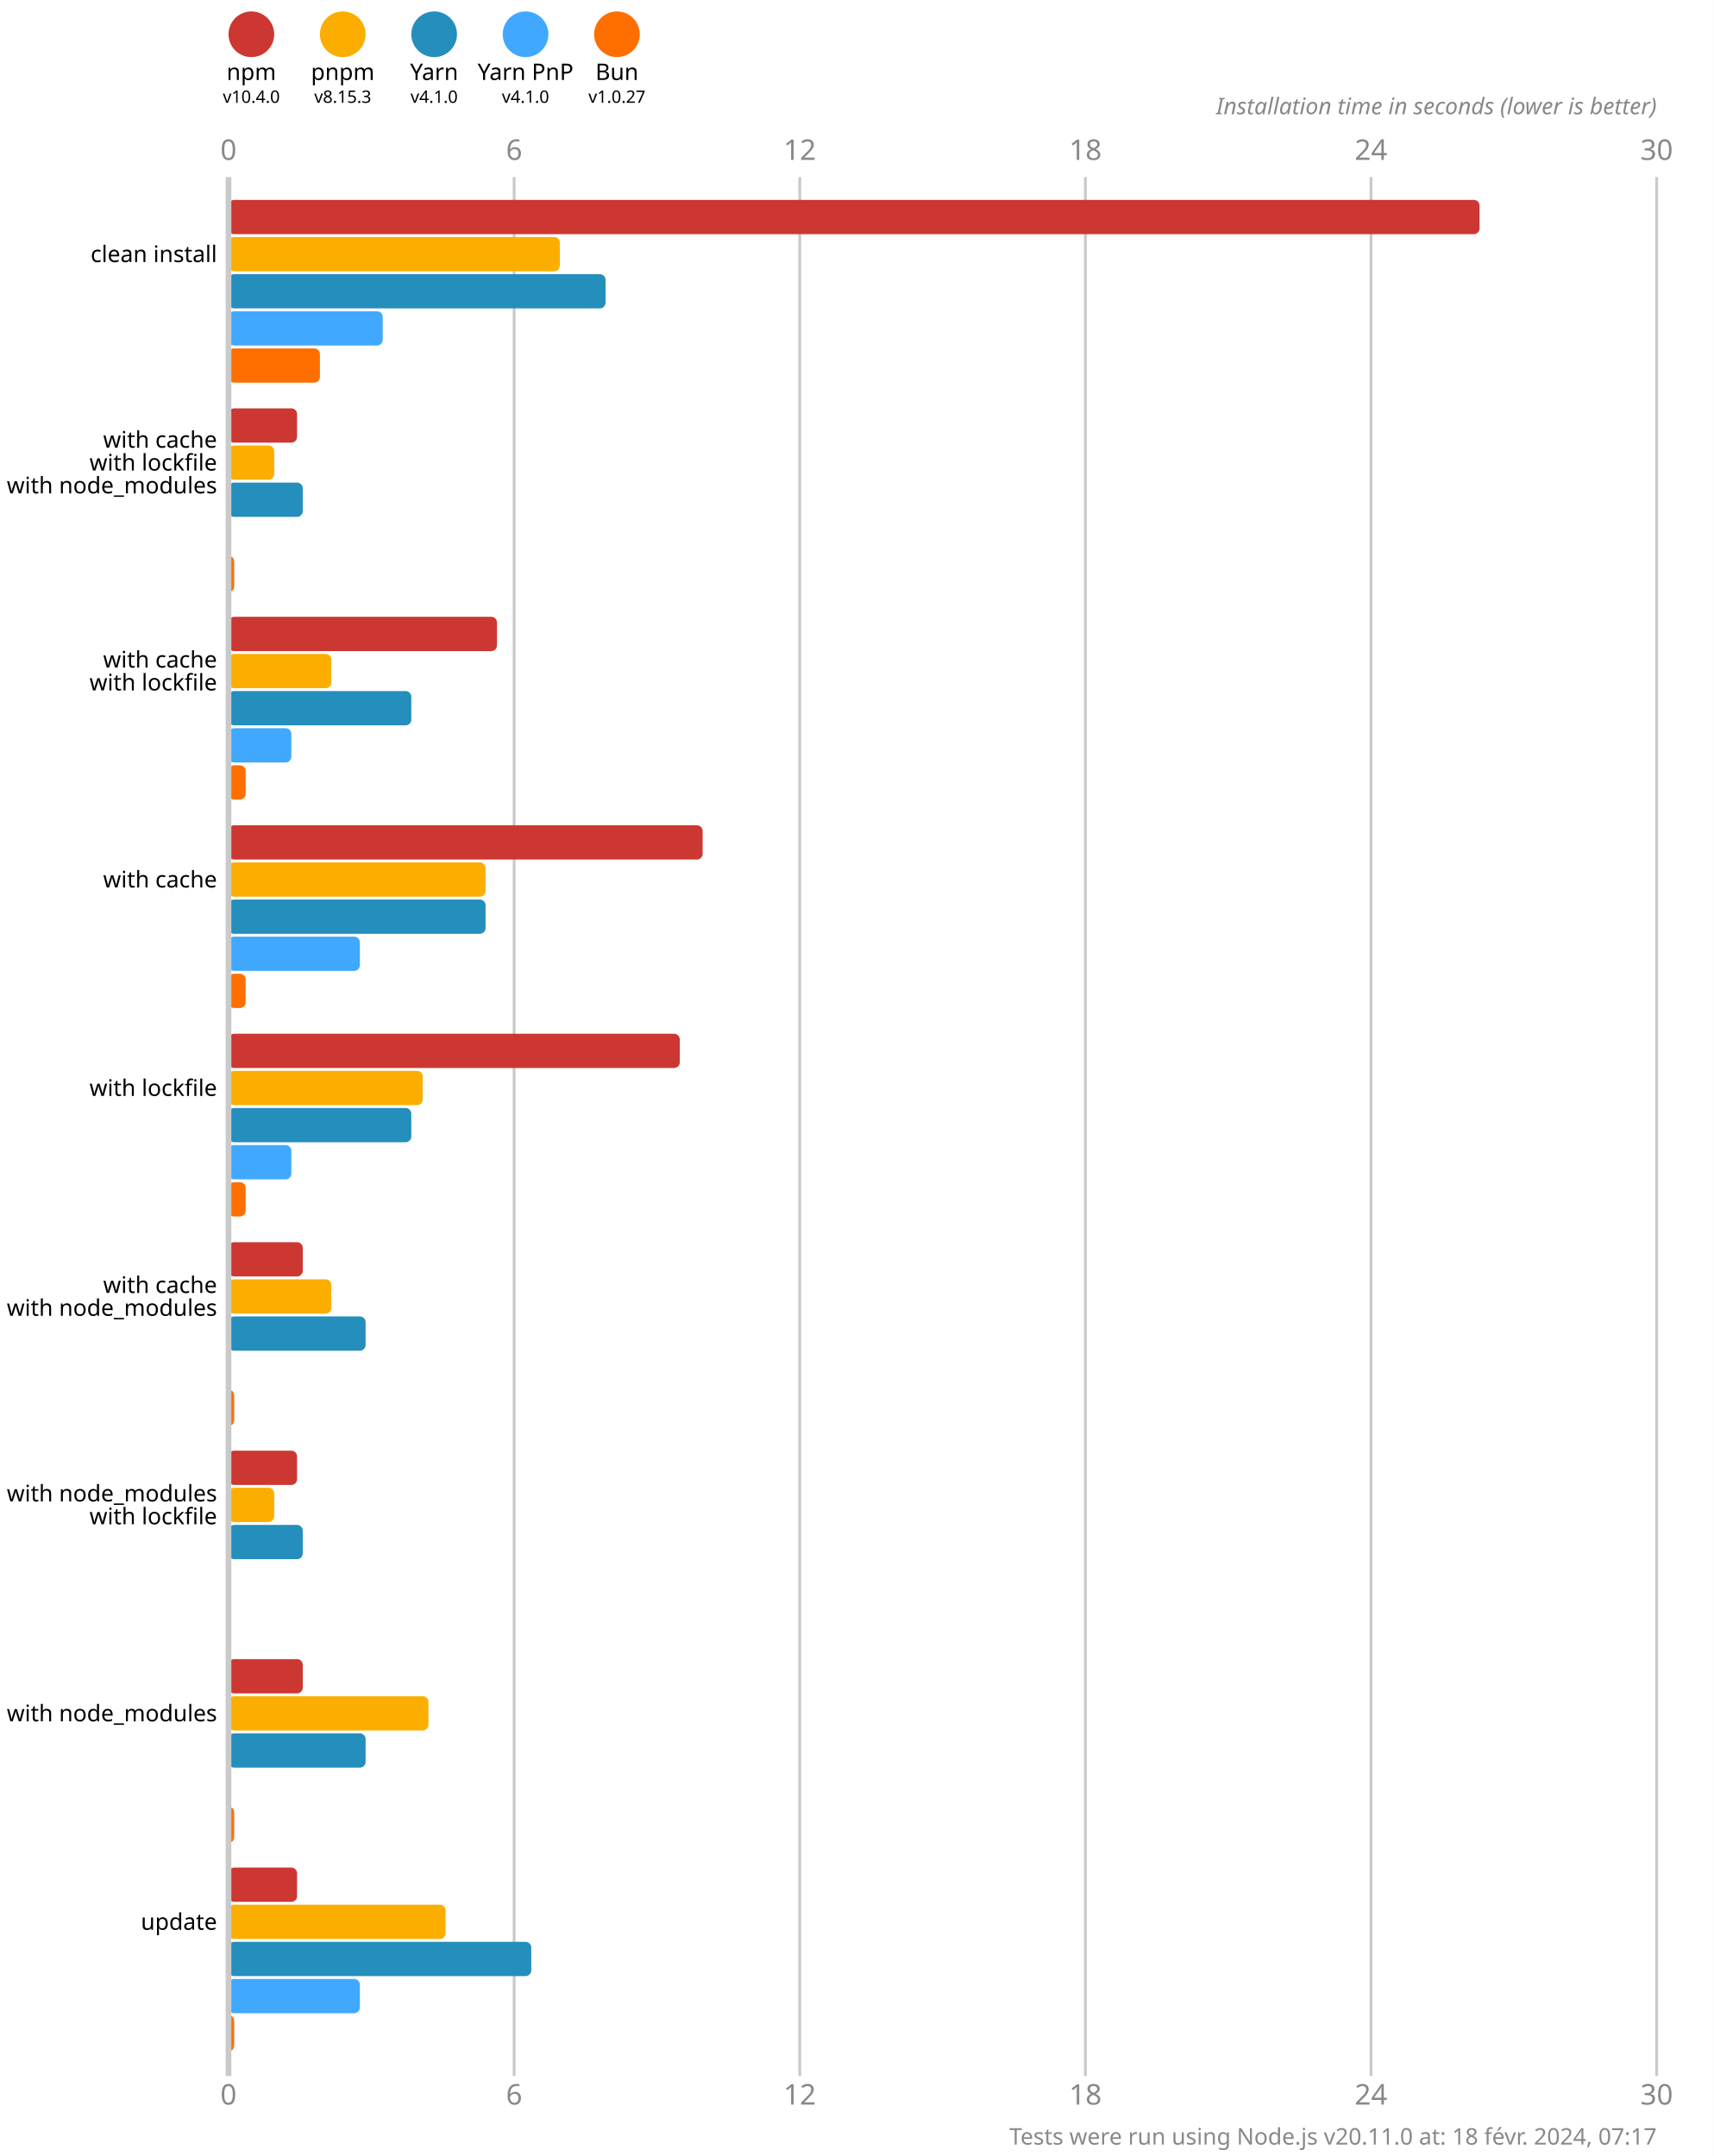
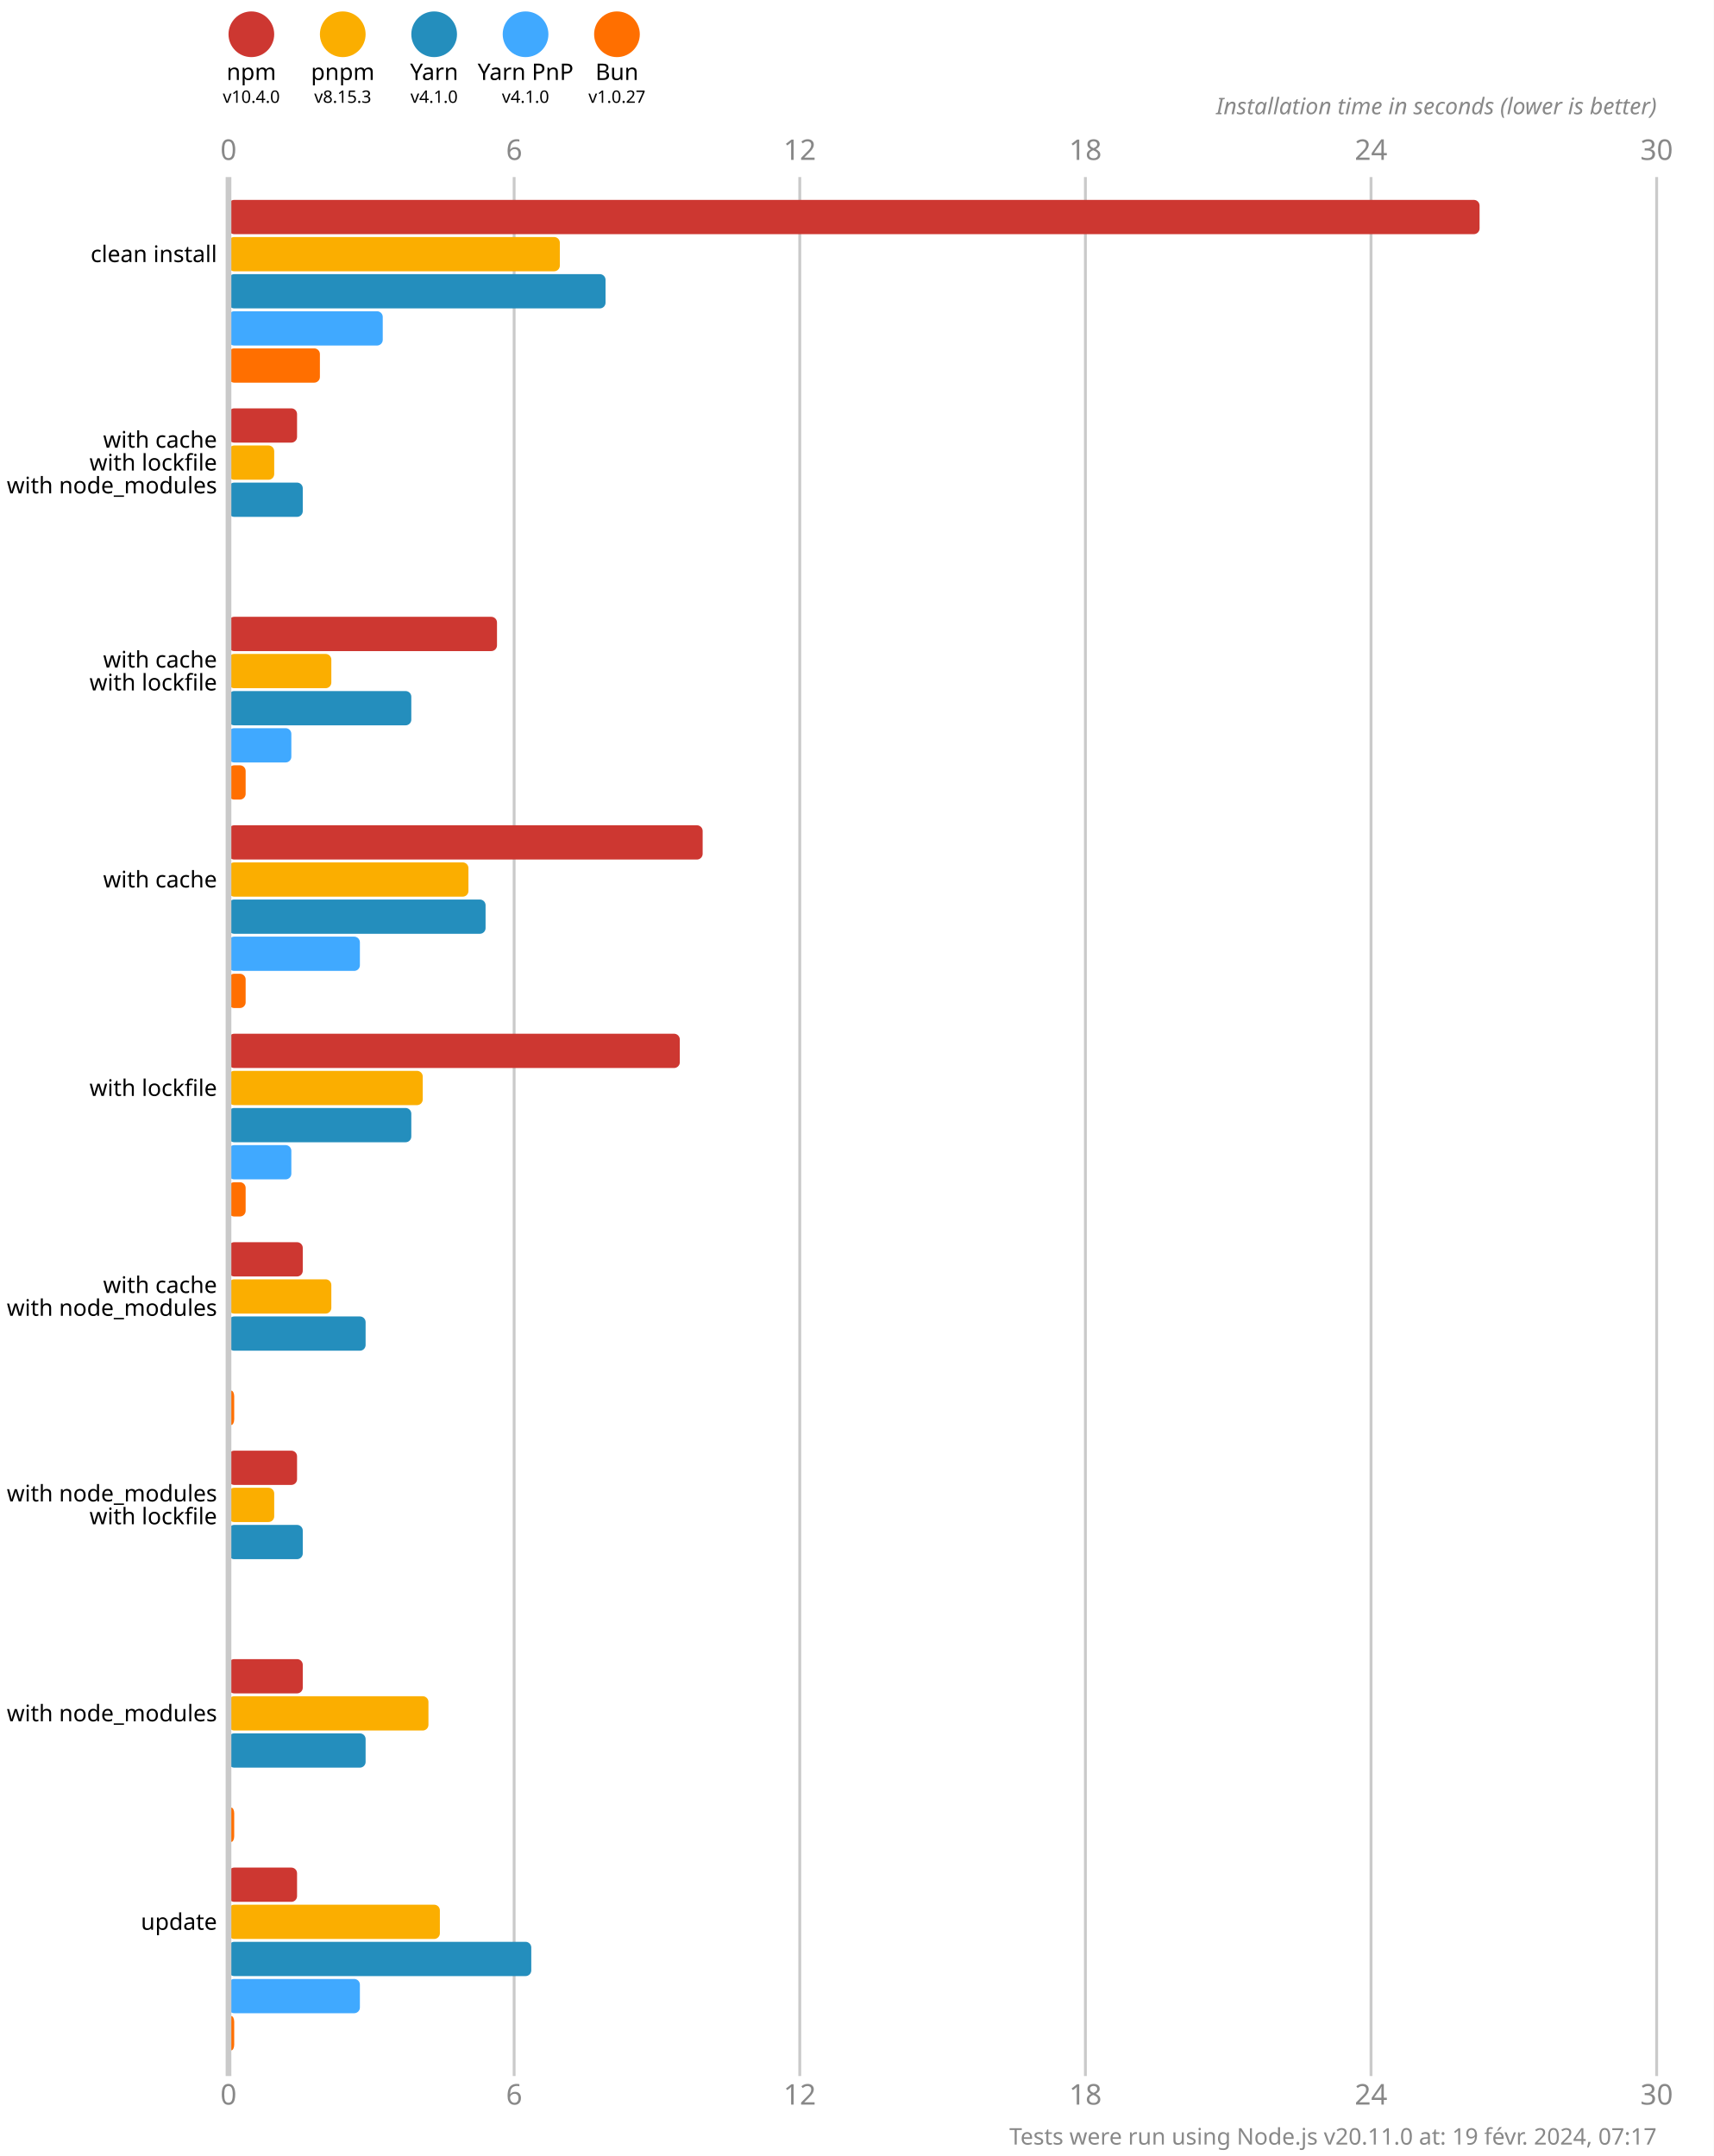
<svg xmlns="http://www.w3.org/2000/svg" version="1.1" viewBox="0 0 300 377.5">
  <style>
    .font { font-family: sans-serif; }
    .s3 { font-size: 3px; }
    .s4 { font-size: 4px; }
    .s5 { font-size: 5px; }
    .line { stroke: #cacaca; }
    .width { stroke-width: 0.5; }
    .text { fill: #888; }
  </style>
  <rect x="0" y="0" width="300" height="377.5" fill="#fff" />
  <circle cx="44" cy="6" r="4" fill="#cd3731" />
  <text x="44" y="14" class="font s4" text-anchor="middle">npm</text>
  <text x="44" y="18" class="font s3" text-anchor="middle">v10.4.0</text>
  <circle cx="60" cy="6" r="4" fill="#fbae00" />
  <text x="60" y="14" class="font s4" text-anchor="middle">pnpm</text>
  <text x="60" y="18" class="font s3" text-anchor="middle">v8.15.3</text>
  <circle cx="76" cy="6" r="4" fill="#248ebd" />
  <text x="76" y="14" class="font s4" text-anchor="middle">Yarn</text>
  <text x="76" y="18" class="font s3" text-anchor="middle">v4.1.0</text>
  <circle cx="92" cy="6" r="4" fill="#40a9ff" />
  <text x="92" y="14" class="font s4" text-anchor="middle">Yarn PnP</text>
  <text x="92" y="18" class="font s3" text-anchor="middle">v4.1.0</text>
  <circle cx="108" cy="6" r="4" fill="#ff6f00" />
  <text x="108" y="14" class="font s4" text-anchor="middle">Bun</text>
  <text x="108" y="18" class="font s3" text-anchor="middle">v1.0.27</text>
  <text x="40" y="28" class="font s5 text" text-anchor="middle">0</text>
  <text x="40" y="368.5" class="font s5 text" text-anchor="middle">0</text>
  <line x1="90" y1="31" x2="90" y2="363.5" class="line width" />
  <text x="90" y="28" class="font s5 text" text-anchor="middle">6</text>
  <text x="90" y="368.5" class="font s5 text" text-anchor="middle">6</text>
  <line x1="140" y1="31" x2="140" y2="363.5" class="line width" />
  <text x="140" y="28" class="font s5 text" text-anchor="middle">12</text>
  <text x="140" y="368.5" class="font s5 text" text-anchor="middle">12</text>
  <line x1="190" y1="31" x2="190" y2="363.5" class="line width" />
  <text x="190" y="28" class="font s5 text" text-anchor="middle">18</text>
  <text x="190" y="368.5" class="font s5 text" text-anchor="middle">18</text>
  <line x1="240" y1="31" x2="240" y2="363.5" class="line width" />
  <text x="240" y="28" class="font s5 text" text-anchor="middle">24</text>
  <text x="240" y="368.5" class="font s5 text" text-anchor="middle">24</text>
  <line x1="290" y1="31" x2="290" y2="363.5" class="line width" />
  <text x="290" y="28" class="font s5 text" text-anchor="middle">30</text>
  <text x="290" y="368.5" class="font s5 text" text-anchor="middle">30</text>
  <text x="290" y="20" class="font s4 text" font-style="italic" text-anchor="end">Installation time in seconds (lower is better)</text>
  <rect x="40" y="35" width="219" height="6" fill="#cd3731" rx="1" ry="1" />
  <rect x="40" y="41.5" width="58" height="6" fill="#fbae00" rx="1" ry="1" />
  <rect x="40" y="48" width="66" height="6" fill="#248ebd" rx="1" ry="1" />
  <rect x="40" y="54.5" width="27" height="6" fill="#40a9ff" rx="1" ry="1" />
  <rect x="40" y="61" width="16" height="6" fill="#ff6f00" rx="1" ry="1" />
  <rect x="40" y="71.5" width="12" height="6" fill="#cd3731" rx="1" ry="1" />
  <rect x="40" y="78" width="8" height="6" fill="#fbae00" rx="1" ry="1" />
  <rect x="40" y="84.5" width="13" height="6" fill="#248ebd" rx="1" ry="1" />
  <rect x="40" y="91" width="0" height="6" fill="#40a9ff" rx="1" ry="1" />
-   <rect x="40" y="97.5" width="1" height="6" fill="#ff6f00" rx="1" ry="1" />
+   <rect x="40" y="97.5" width="0" height="6" fill="#ff6f00" rx="1" ry="1" />
  <rect x="40" y="108" width="47" height="6" fill="#cd3731" rx="1" ry="1" />
  <rect x="40" y="114.5" width="18" height="6" fill="#fbae00" rx="1" ry="1" />
  <rect x="40" y="121" width="32" height="6" fill="#248ebd" rx="1" ry="1" />
  <rect x="40" y="127.5" width="11" height="6" fill="#40a9ff" rx="1" ry="1" />
  <rect x="40" y="134" width="3" height="6" fill="#ff6f00" rx="1" ry="1" />
  <rect x="40" y="144.5" width="83" height="6" fill="#cd3731" rx="1" ry="1" />
-   <rect x="40" y="151" width="45" height="6" fill="#fbae00" rx="1" ry="1" />
+   <rect x="40" y="151" width="42" height="6" fill="#fbae00" rx="1" ry="1" />
  <rect x="40" y="157.5" width="45" height="6" fill="#248ebd" rx="1" ry="1" />
  <rect x="40" y="164" width="23" height="6" fill="#40a9ff" rx="1" ry="1" />
  <rect x="40" y="170.5" width="3" height="6" fill="#ff6f00" rx="1" ry="1" />
  <rect x="40" y="181" width="79" height="6" fill="#cd3731" rx="1" ry="1" />
  <rect x="40" y="187.5" width="34" height="6" fill="#fbae00" rx="1" ry="1" />
  <rect x="40" y="194" width="32" height="6" fill="#248ebd" rx="1" ry="1" />
  <rect x="40" y="200.5" width="11" height="6" fill="#40a9ff" rx="1" ry="1" />
  <rect x="40" y="207" width="3" height="6" fill="#ff6f00" rx="1" ry="1" />
  <rect x="40" y="217.5" width="13" height="6" fill="#cd3731" rx="1" ry="1" />
  <rect x="40" y="224" width="18" height="6" fill="#fbae00" rx="1" ry="1" />
  <rect x="40" y="230.5" width="24" height="6" fill="#248ebd" rx="1" ry="1" />
  <rect x="40" y="237" width="0" height="6" fill="#40a9ff" rx="1" ry="1" />
  <rect x="40" y="243.5" width="1" height="6" fill="#ff6f00" rx="1" ry="1" />
  <rect x="40" y="254" width="12" height="6" fill="#cd3731" rx="1" ry="1" />
  <rect x="40" y="260.5" width="8" height="6" fill="#fbae00" rx="1" ry="1" />
  <rect x="40" y="267" width="13" height="6" fill="#248ebd" rx="1" ry="1" />
  <rect x="40" y="273.5" width="0" height="6" fill="#40a9ff" rx="1" ry="1" />
  <rect x="40" y="280" width="0" height="6" fill="#ff6f00" rx="1" ry="1" />
  <rect x="40" y="290.5" width="13" height="6" fill="#cd3731" rx="1" ry="1" />
  <rect x="40" y="297" width="35" height="6" fill="#fbae00" rx="1" ry="1" />
  <rect x="40" y="303.5" width="24" height="6" fill="#248ebd" rx="1" ry="1" />
  <rect x="40" y="310" width="0" height="6" fill="#40a9ff" rx="1" ry="1" />
  <rect x="40" y="316.5" width="1" height="6" fill="#ff6f00" rx="1" ry="1" />
  <rect x="40" y="327" width="12" height="6" fill="#cd3731" rx="1" ry="1" />
-   <rect x="40" y="333.5" width="38" height="6" fill="#fbae00" rx="1" ry="1" />
+   <rect x="40" y="333.5" width="37" height="6" fill="#fbae00" rx="1" ry="1" />
  <rect x="40" y="340" width="53" height="6" fill="#248ebd" rx="1" ry="1" />
  <rect x="40" y="346.5" width="23" height="6" fill="#40a9ff" rx="1" ry="1" />
  <rect x="40" y="353" width="1" height="6" fill="#ff6f00" rx="1" ry="1" />
  <line x1="40" y1="31" x2="40" y2="363.5" class="line" />
  <text x="38" y="44.5" class="font s4" dominant-baseline="middle" text-anchor="end">clean install</text>
  <text x="38" y="77" class="font s4" dominant-baseline="middle" text-anchor="end">with cache</text>
  <text x="38" y="81" class="font s4" dominant-baseline="middle" text-anchor="end">with lockfile</text>
  <text x="38" y="85" class="font s4" dominant-baseline="middle" text-anchor="end">with node_modules</text>
  <text x="38" y="115.5" class="font s4" dominant-baseline="middle" text-anchor="end">with cache</text>
  <text x="38" y="119.5" class="font s4" dominant-baseline="middle" text-anchor="end">with lockfile</text>
  <text x="38" y="154" class="font s4" dominant-baseline="middle" text-anchor="end">with cache</text>
  <text x="38" y="190.5" class="font s4" dominant-baseline="middle" text-anchor="end">with lockfile</text>
  <text x="38" y="225" class="font s4" dominant-baseline="middle" text-anchor="end">with cache</text>
  <text x="38" y="229" class="font s4" dominant-baseline="middle" text-anchor="end">with node_modules</text>
  <text x="38" y="261.5" class="font s4" dominant-baseline="middle" text-anchor="end">with node_modules</text>
  <text x="38" y="265.5" class="font s4" dominant-baseline="middle" text-anchor="end">with lockfile</text>
  <text x="38" y="300" class="font s4" dominant-baseline="middle" text-anchor="end">with node_modules</text>
  <text x="38" y="336.5" class="font s4" dominant-baseline="middle" text-anchor="end">update</text>
-   <text x="290" y="375.5" class="font s4 text" text-anchor="end">Tests were run using Node.js v20.11.0 at: 18 févr. 2024, 07:17</text>
+   <text x="290" y="375.5" class="font s4 text" text-anchor="end">Tests were run using Node.js v20.11.0 at: 19 févr. 2024, 07:17</text>
</svg>
